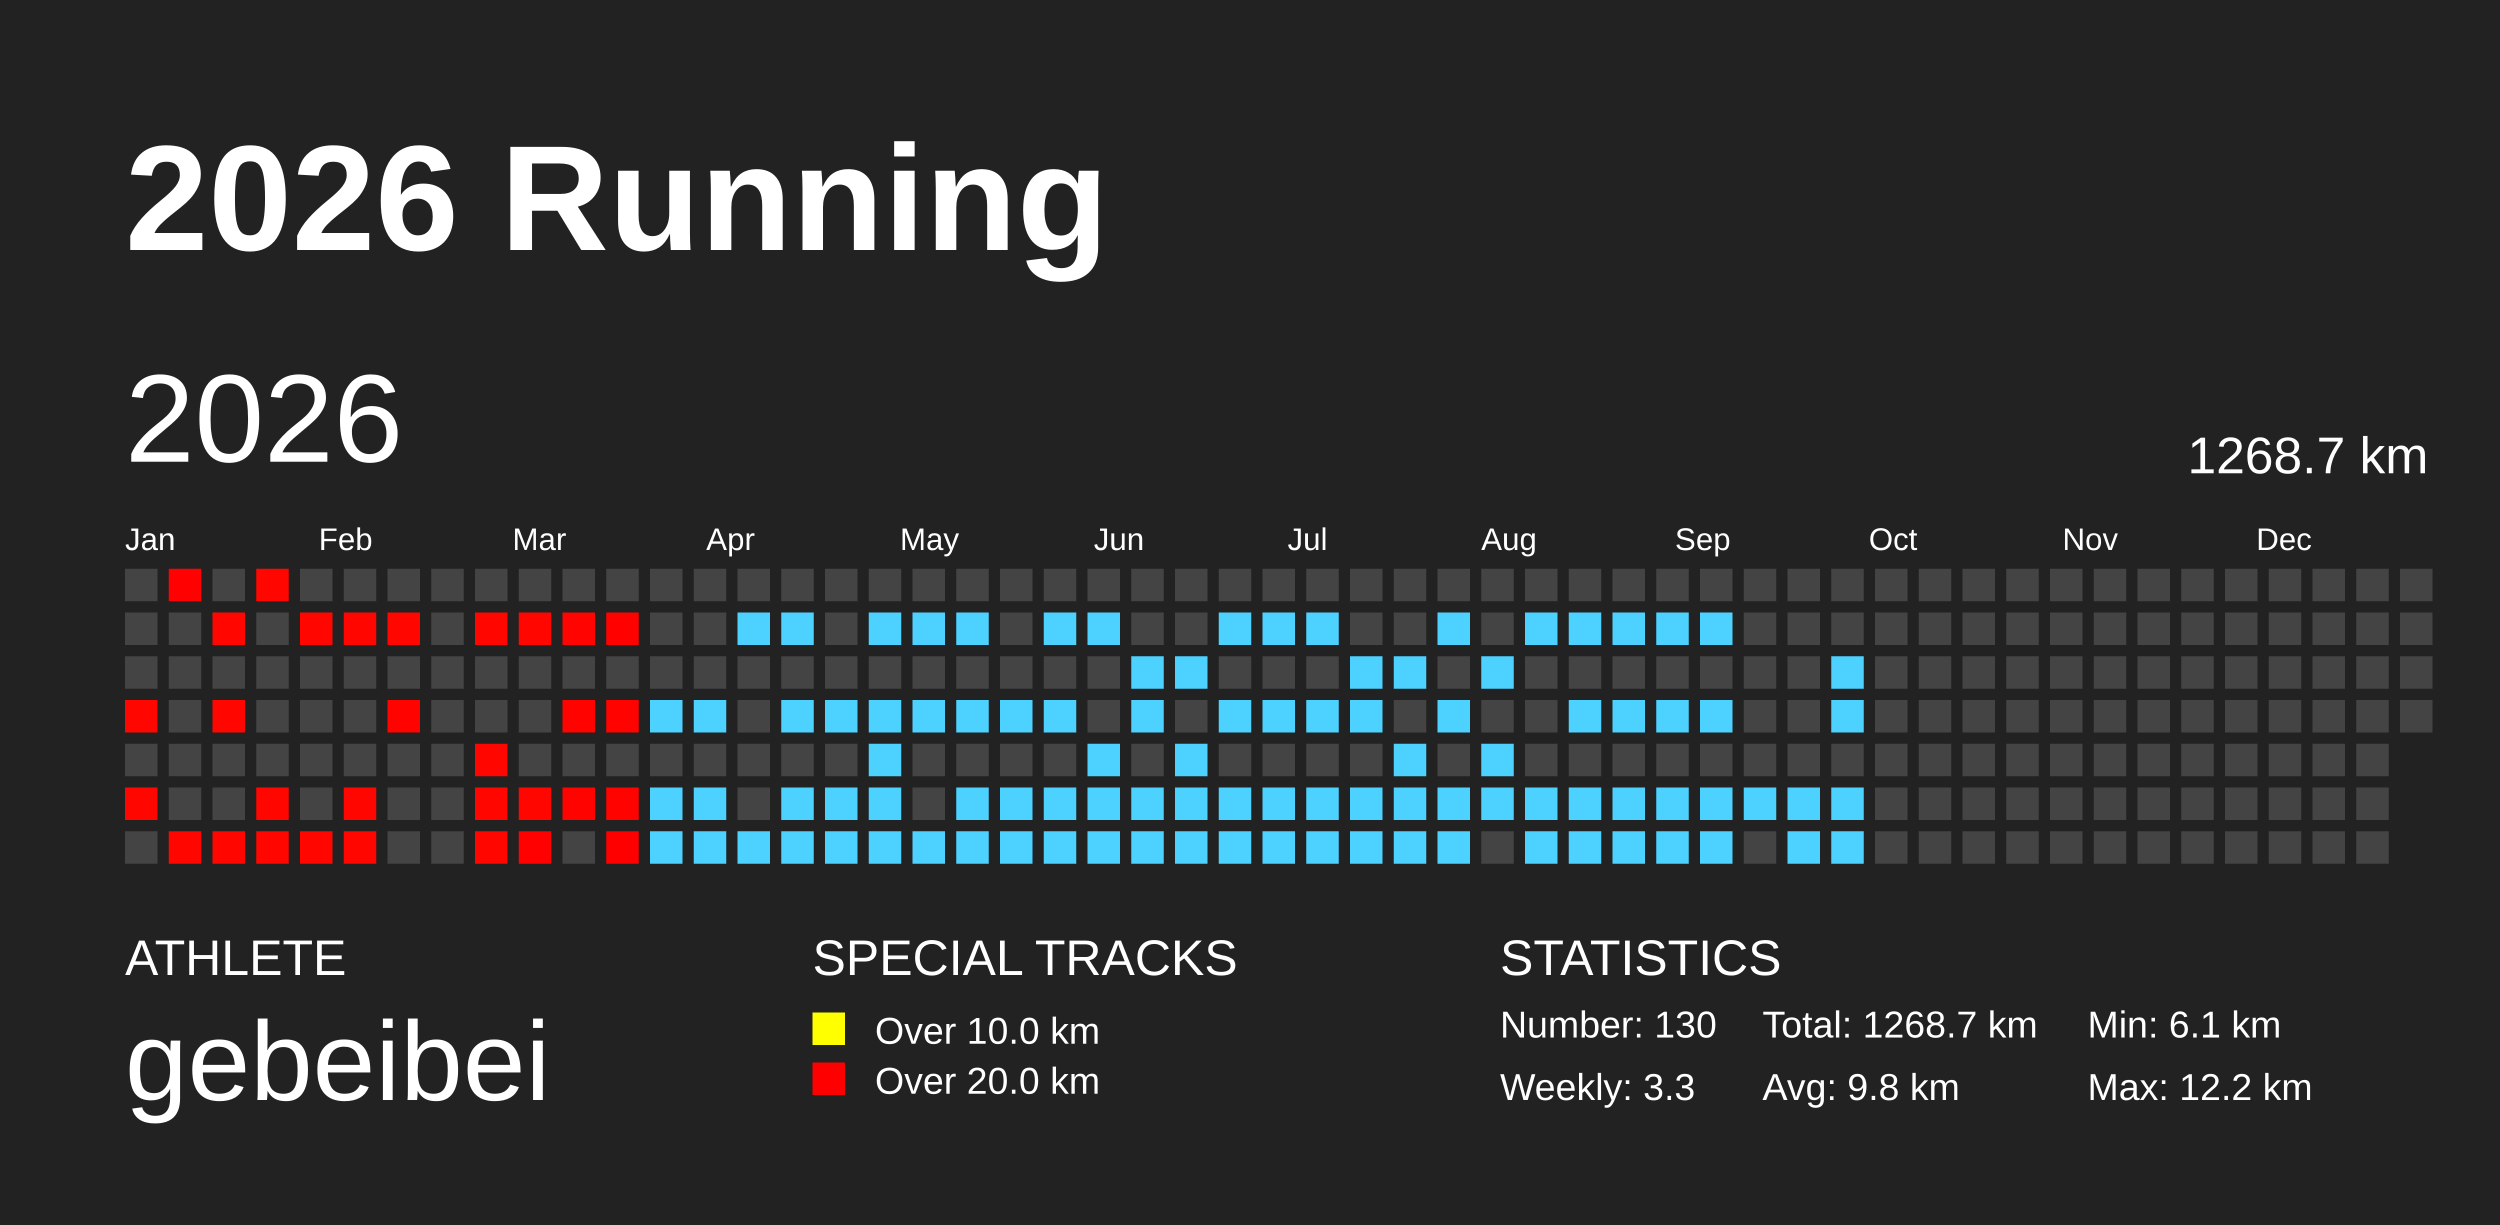
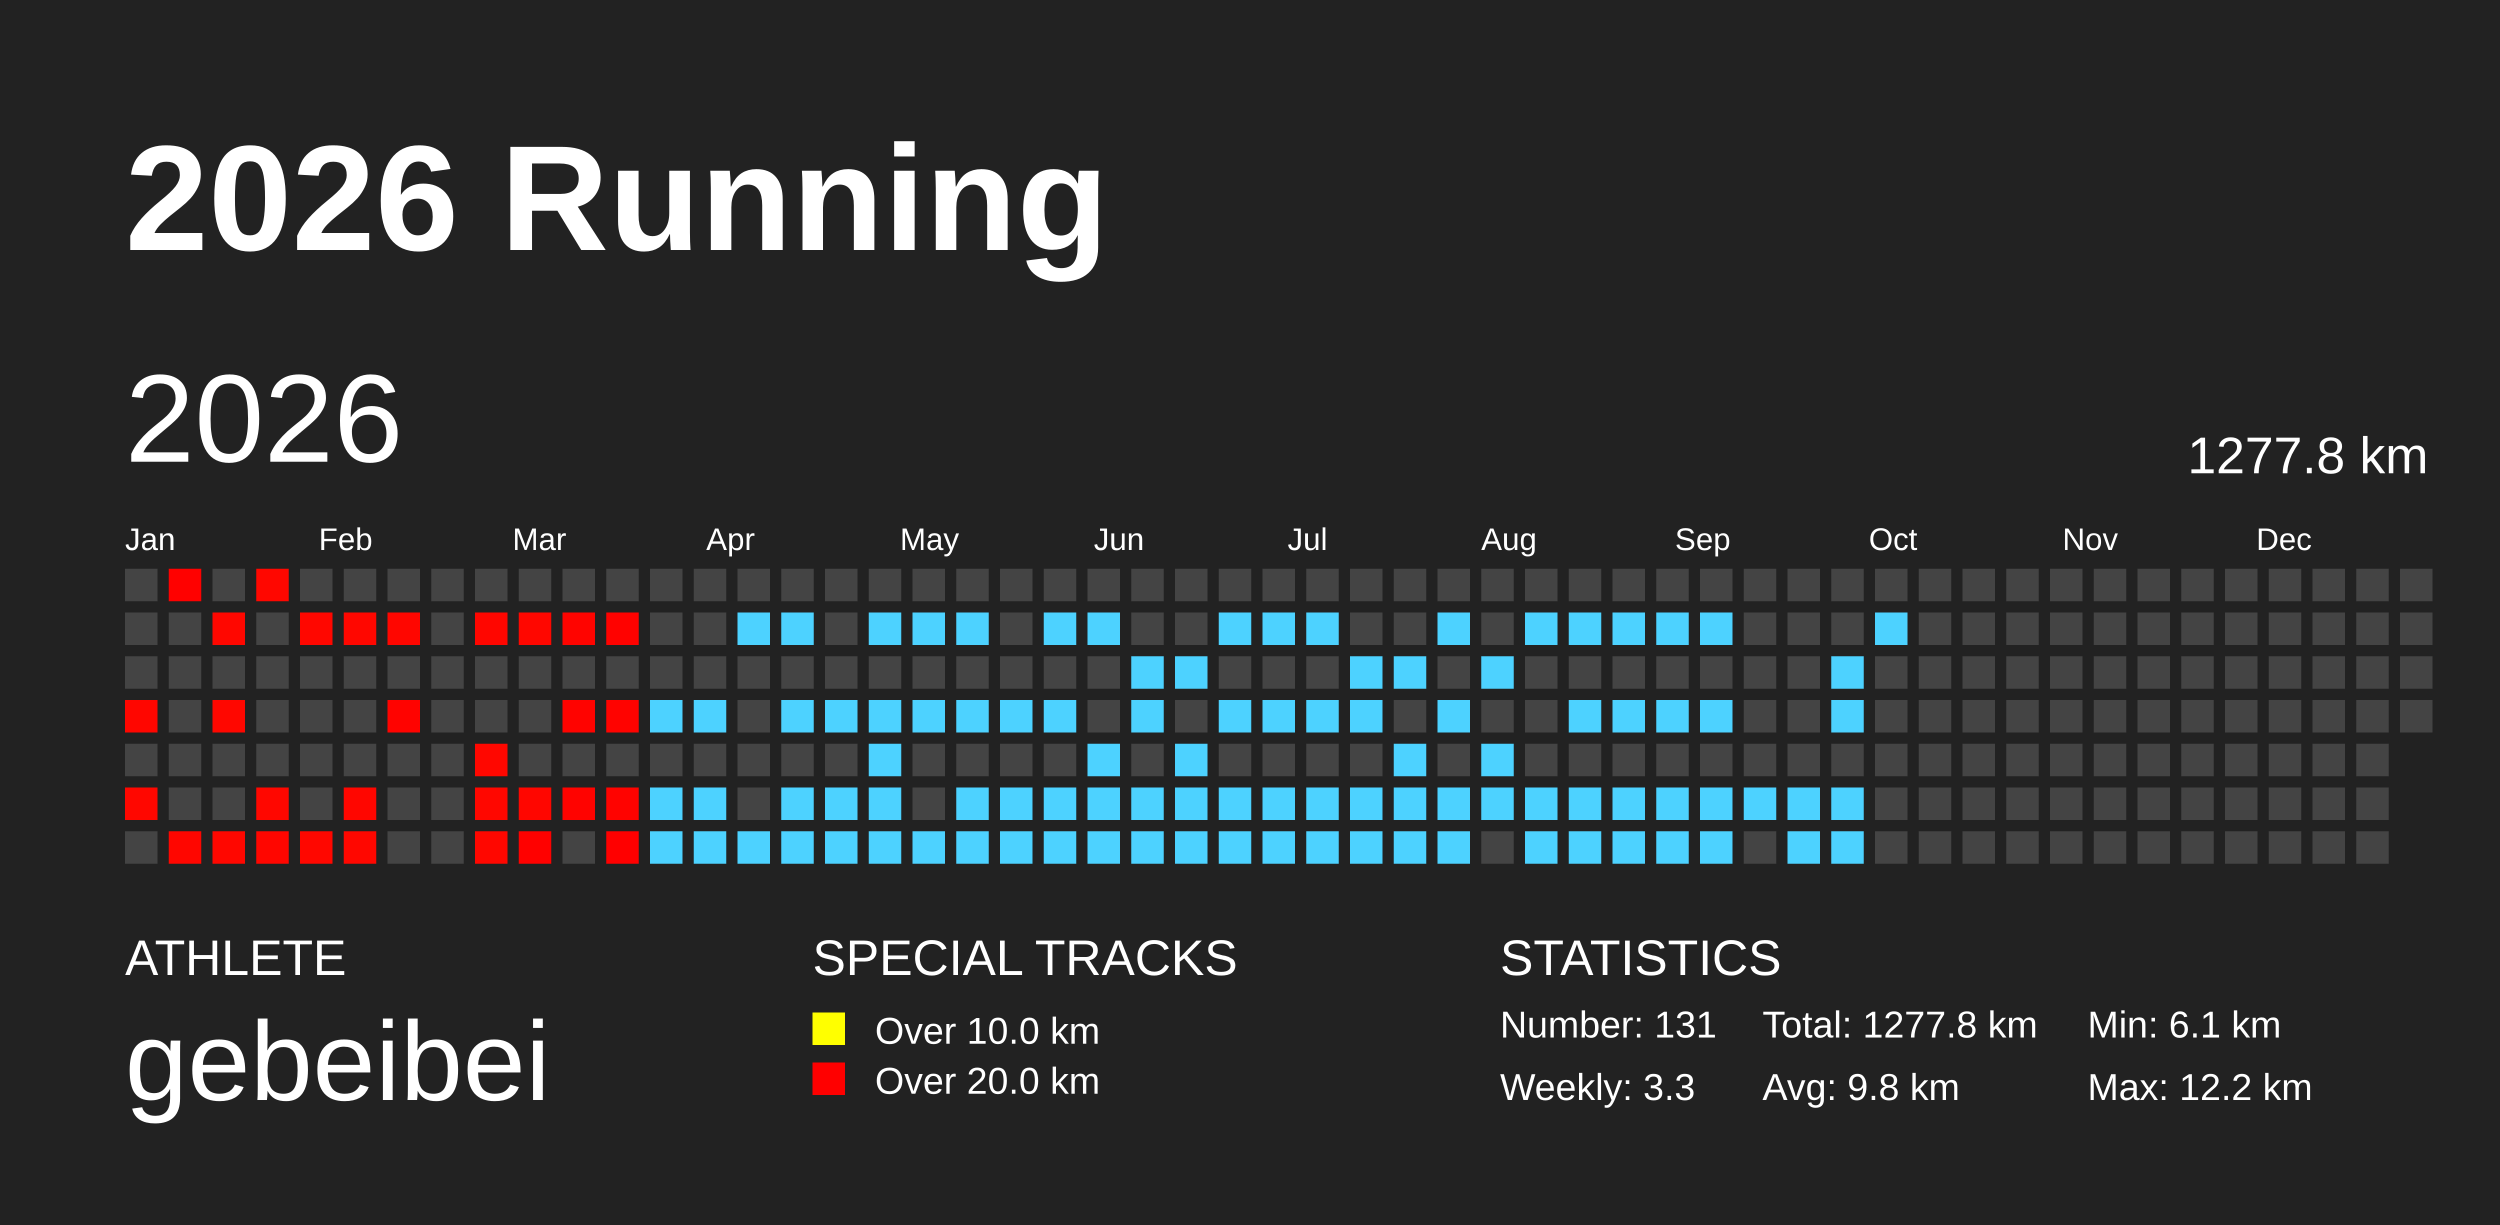
<svg xmlns="http://www.w3.org/2000/svg" baseProfile="full" height="98mm" version="1.1" viewBox="0,0,200,98" width="200mm">
  <defs />
  <rect fill="#222222" height="98" width="200" x="0" y="0" />
  <text fill="#FFFFFF" style="font-size:12px; font-family:Arial; font-weight:bold;" x="10" y="20">2026 Running</text>
  <text fill="#FFFFFF" style="font-size:4px; font-family:Arial" x="10" y="78">ATHLETE</text>
  <text fill="#FFFFFF" style="font-size:9px; font-family:Arial" x="10" y="88">gebeibei</text>
  <text fill="#FFFFFF" style="font-size:4px; font-family:Arial" x="65" y="78">SPECIAL TRACKS</text>
  <rect fill="yellow" height="2.6" width="2.6" x="65" y="81" />
  <text fill="#FFFFFF" style="font-size:3px; font-family:Arial" x="70" y="83.5">Over 10.0 km</text>
  <rect fill="red" height="2.6" width="2.6" x="65" y="85" />
  <text fill="#FFFFFF" style="font-size:3px; font-family:Arial" x="70" y="87.5">Over 20.0 km</text>
  <text fill="#FFFFFF" style="font-size:4px; font-family:Arial" x="120" y="78">STATISTICS</text>
-   <text fill="#FFFFFF" style="font-size:3px; font-family:Arial" x="120" y="83">Number: 130</text>
+   <text fill="#FFFFFF" style="font-size:3px; font-family:Arial" x="120" y="83">Number: 131</text>
  <text fill="#FFFFFF" style="font-size:3px; font-family:Arial" x="120" y="88">Weekly: 3.3</text>
-   <text fill="#FFFFFF" style="font-size:3px; font-family:Arial" x="141" y="83">Total: 1268.7 km</text>
+   <text fill="#FFFFFF" style="font-size:3px; font-family:Arial" x="141" y="83">Total: 1277.8 km</text>
  <text fill="#FFFFFF" style="font-size:3px; font-family:Arial" x="141" y="88">Avg: 9.8 km</text>
  <text fill="#FFFFFF" style="font-size:3px; font-family:Arial" x="167" y="83">Min: 6.1 km</text>
  <text fill="#FFFFFF" style="font-size:3px; font-family:Arial" x="167" y="88">Max: 12.2 km</text>
  <text dominant-baseline="hanging" fill="#FFFFFF" style="font-size:10.0px; font-family:Arial;" x="10" y="30">2026</text>
-   <text dominant-baseline="hanging" fill="#FFFFFF" style="font-size:4.125px; font-family:Arial;" x="175" y="35">1268.7 km</text>
+   <text dominant-baseline="hanging" fill="#FFFFFF" style="font-size:4.125px; font-family:Arial;" x="175" y="35">1277.8 km</text>
  <text fill="#FFFFFF" style="font-size:2.5px; font-family:Arial" x="10.0" y="44">Jan</text>
  <text fill="#FFFFFF" style="font-size:2.5px; font-family:Arial" x="25.5" y="44">Feb</text>
  <text fill="#FFFFFF" style="font-size:2.5px; font-family:Arial" x="41.0" y="44">Mar</text>
  <text fill="#FFFFFF" style="font-size:2.5px; font-family:Arial" x="56.5" y="44">Apr</text>
  <text fill="#FFFFFF" style="font-size:2.5px; font-family:Arial" x="72.0" y="44">May</text>
  <text fill="#FFFFFF" style="font-size:2.5px; font-family:Arial" x="87.5" y="44">Jun</text>
  <text fill="#FFFFFF" style="font-size:2.5px; font-family:Arial" x="103.0" y="44">Jul</text>
  <text fill="#FFFFFF" style="font-size:2.5px; font-family:Arial" x="118.5" y="44">Aug</text>
  <text fill="#FFFFFF" style="font-size:2.5px; font-family:Arial" x="134.0" y="44">Sep</text>
  <text fill="#FFFFFF" style="font-size:2.5px; font-family:Arial" x="149.5" y="44">Oct</text>
  <text fill="#FFFFFF" style="font-size:2.5px; font-family:Arial" x="165.0" y="44">Nov</text>
  <text fill="#FFFFFF" style="font-size:2.5px; font-family:Arial" x="180.5" y="44">Dec</text>
  <rect fill="#444444" height="2.6" width="2.6" x="10.0" y="45.5" />
  <rect fill="#444444" height="2.6" width="2.6" x="10.0" y="49.0" />
  <rect fill="#444444" height="2.6" width="2.6" x="10.0" y="52.5" />
  <rect fill="#ff0600" height="2.6" width="2.6" x="10.0" y="56.0" />
  <rect fill="#444444" height="2.6" width="2.6" x="10.0" y="59.5" />
  <rect fill="#ff0700" height="2.6" width="2.6" x="10.0" y="63.0" />
  <rect fill="#444444" height="2.6" width="2.6" x="10.0" y="66.5" />
  <rect fill="#ff0100" height="2.6" width="2.6" x="13.5" y="45.5" />
  <rect fill="#444444" height="2.6" width="2.6" x="13.5" y="49.0" />
  <rect fill="#444444" height="2.6" width="2.6" x="13.5" y="52.5" />
  <rect fill="#444444" height="2.6" width="2.6" x="13.5" y="56.0" />
  <rect fill="#444444" height="2.6" width="2.6" x="13.5" y="59.5" />
  <rect fill="#444444" height="2.6" width="2.6" x="13.5" y="63.0" />
  <rect fill="#ff0600" height="2.6" width="2.6" x="13.5" y="66.5" />
  <rect fill="#444444" height="2.6" width="2.6" x="17.0" y="45.5" />
  <rect fill="#ff0700" height="2.6" width="2.6" x="17.0" y="49.0" />
  <rect fill="#444444" height="2.6" width="2.6" x="17.0" y="52.5" />
  <rect fill="#ff0700" height="2.6" width="2.6" x="17.0" y="56.0" />
  <rect fill="#444444" height="2.6" width="2.6" x="17.0" y="59.5" />
  <rect fill="#444444" height="2.6" width="2.6" x="17.0" y="63.0" />
  <rect fill="#ff0700" height="2.6" width="2.6" x="17.0" y="66.5" />
  <rect fill="#ff0700" height="2.6" width="2.6" x="20.5" y="45.5" />
  <rect fill="#444444" height="2.6" width="2.6" x="20.5" y="49.0" />
  <rect fill="#444444" height="2.6" width="2.6" x="20.5" y="52.5" />
  <rect fill="#444444" height="2.6" width="2.6" x="20.5" y="56.0" />
  <rect fill="#444444" height="2.6" width="2.6" x="20.5" y="59.5" />
  <rect fill="#ff0700" height="2.6" width="2.6" x="20.5" y="63.0" />
  <rect fill="#ff0600" height="2.6" width="2.6" x="20.5" y="66.5" />
  <rect fill="#444444" height="2.6" width="2.6" x="24.0" y="45.5" />
  <rect fill="#ff0700" height="2.6" width="2.6" x="24.0" y="49.0" />
  <rect fill="#444444" height="2.6" width="2.6" x="24.0" y="52.5" />
  <rect fill="#444444" height="2.6" width="2.6" x="24.0" y="56.0" />
  <rect fill="#444444" height="2.6" width="2.6" x="24.0" y="59.5" />
  <rect fill="#444444" height="2.6" width="2.6" x="24.0" y="63.0" />
  <rect fill="#ff0700" height="2.6" width="2.6" x="24.0" y="66.5" />
  <rect fill="#444444" height="2.6" width="2.6" x="27.5" y="45.5" />
  <rect fill="#ff0700" height="2.6" width="2.6" x="27.5" y="49.0" />
  <rect fill="#444444" height="2.6" width="2.6" x="27.5" y="52.5" />
  <rect fill="#444444" height="2.6" width="2.6" x="27.5" y="56.0" />
  <rect fill="#444444" height="2.6" width="2.6" x="27.5" y="59.5" />
  <rect fill="#ff0600" height="2.6" width="2.6" x="27.5" y="63.0" />
  <rect fill="#ff0700" height="2.6" width="2.6" x="27.5" y="66.5" />
  <rect fill="#444444" height="2.6" width="2.6" x="31.0" y="45.5" />
  <rect fill="#ff0600" height="2.6" width="2.6" x="31.0" y="49.0" />
  <rect fill="#444444" height="2.6" width="2.6" x="31.0" y="52.5" />
  <rect fill="#ff0300" height="2.6" width="2.6" x="31.0" y="56.0" />
  <rect fill="#444444" height="2.6" width="2.6" x="31.0" y="59.5" />
  <rect fill="#444444" height="2.6" width="2.6" x="31.0" y="63.0" />
  <rect fill="#444444" height="2.6" width="2.6" x="31.0" y="66.5" />
  <rect fill="#444444" height="2.6" width="2.6" x="34.5" y="45.5" />
  <rect fill="#444444" height="2.6" width="2.6" x="34.5" y="49.0" />
  <rect fill="#444444" height="2.6" width="2.6" x="34.5" y="52.5" />
  <rect fill="#444444" height="2.6" width="2.6" x="34.5" y="56.0" />
  <rect fill="#444444" height="2.6" width="2.6" x="34.5" y="59.5" />
  <rect fill="#444444" height="2.6" width="2.6" x="34.5" y="63.0" />
  <rect fill="#444444" height="2.6" width="2.6" x="34.5" y="66.5" />
  <rect fill="#444444" height="2.6" width="2.6" x="38.0" y="45.5" />
  <rect fill="#ff0600" height="2.6" width="2.6" x="38.0" y="49.0" />
  <rect fill="#444444" height="2.6" width="2.6" x="38.0" y="52.5" />
  <rect fill="#444444" height="2.6" width="2.6" x="38.0" y="56.0" />
  <rect fill="#ff0700" height="2.6" width="2.6" x="38.0" y="59.5" />
  <rect fill="#ff0700" height="2.6" width="2.6" x="38.0" y="63.0" />
  <rect fill="#ff0700" height="2.6" width="2.6" x="38.0" y="66.5" />
  <rect fill="#444444" height="2.6" width="2.6" x="41.5" y="45.5" />
  <rect fill="#ff0700" height="2.6" width="2.6" x="41.5" y="49.0" />
  <rect fill="#444444" height="2.6" width="2.6" x="41.5" y="52.5" />
  <rect fill="#444444" height="2.6" width="2.6" x="41.5" y="56.0" />
  <rect fill="#444444" height="2.6" width="2.6" x="41.5" y="59.5" />
  <rect fill="#ff0600" height="2.6" width="2.6" x="41.5" y="63.0" />
  <rect fill="#ff0100" height="2.6" width="2.6" x="41.5" y="66.5" />
  <rect fill="#444444" height="2.6" width="2.6" x="45.0" y="45.5" />
  <rect fill="#ff0400" height="2.6" width="2.6" x="45.0" y="49.0" />
  <rect fill="#444444" height="2.6" width="2.6" x="45.0" y="52.5" />
  <rect fill="#ff0300" height="2.6" width="2.6" x="45.0" y="56.0" />
  <rect fill="#444444" height="2.6" width="2.6" x="45.0" y="59.5" />
  <rect fill="#ff0300" height="2.6" width="2.6" x="45.0" y="63.0" />
  <rect fill="#444444" height="2.6" width="2.6" x="45.0" y="66.5" />
  <rect fill="#444444" height="2.6" width="2.6" x="48.5" y="45.5" />
  <rect fill="#ff0200" height="2.6" width="2.6" x="48.5" y="49.0" />
  <rect fill="#444444" height="2.6" width="2.6" x="48.5" y="52.5" />
  <rect fill="#ff0300" height="2.6" width="2.6" x="48.5" y="56.0" />
  <rect fill="#444444" height="2.6" width="2.6" x="48.5" y="59.5" />
  <rect fill="#ff0300" height="2.6" width="2.6" x="48.5" y="63.0" />
  <rect fill="#ff0000" height="2.6" width="2.6" x="48.5" y="66.5" />
  <rect fill="#444444" height="2.6" width="2.6" x="52.0" y="45.5" />
  <rect fill="#444444" height="2.6" width="2.6" x="52.0" y="49.0" />
  <rect fill="#444444" height="2.6" width="2.6" x="52.0" y="52.5" />
  <rect fill="#4dd2ff" height="2.6" width="2.6" x="52.0" y="56.0" />
  <rect fill="#444444" height="2.6" width="2.6" x="52.0" y="59.5" />
  <rect fill="#4dd2ff" height="2.6" width="2.6" x="52.0" y="63.0" />
  <rect fill="#4dd2ff" height="2.6" width="2.6" x="52.0" y="66.5" />
  <rect fill="#444444" height="2.6" width="2.6" x="55.5" y="45.5" />
  <rect fill="#444444" height="2.6" width="2.6" x="55.5" y="49.0" />
  <rect fill="#444444" height="2.6" width="2.6" x="55.5" y="52.5" />
  <rect fill="#4dd2ff" height="2.6" width="2.6" x="55.5" y="56.0" />
  <rect fill="#444444" height="2.6" width="2.6" x="55.5" y="59.5" />
  <rect fill="#4dd2ff" height="2.6" width="2.6" x="55.5" y="63.0" />
  <rect fill="#4dd2ff" height="2.6" width="2.6" x="55.5" y="66.5" />
  <rect fill="#444444" height="2.6" width="2.6" x="59.0" y="45.5" />
  <rect fill="#4dd2ff" height="2.6" width="2.6" x="59.0" y="49.0" />
  <rect fill="#444444" height="2.6" width="2.6" x="59.0" y="52.5" />
  <rect fill="#444444" height="2.6" width="2.6" x="59.0" y="56.0" />
  <rect fill="#444444" height="2.6" width="2.6" x="59.0" y="59.5" />
  <rect fill="#444444" height="2.6" width="2.6" x="59.0" y="63.0" />
  <rect fill="#4dd2ff" height="2.6" width="2.6" x="59.0" y="66.5" />
  <rect fill="#444444" height="2.6" width="2.6" x="62.5" y="45.5" />
  <rect fill="#4dd2ff" height="2.6" width="2.6" x="62.5" y="49.0" />
  <rect fill="#444444" height="2.6" width="2.6" x="62.5" y="52.5" />
  <rect fill="#4dd2ff" height="2.6" width="2.6" x="62.5" y="56.0" />
  <rect fill="#444444" height="2.6" width="2.6" x="62.5" y="59.5" />
  <rect fill="#4dd2ff" height="2.6" width="2.6" x="62.5" y="63.0" />
  <rect fill="#4dd2ff" height="2.6" width="2.6" x="62.5" y="66.5" />
  <rect fill="#444444" height="2.6" width="2.6" x="66.0" y="45.5" />
  <rect fill="#444444" height="2.6" width="2.6" x="66.0" y="49.0" />
  <rect fill="#444444" height="2.6" width="2.6" x="66.0" y="52.5" />
  <rect fill="#4dd2ff" height="2.6" width="2.6" x="66.0" y="56.0" />
  <rect fill="#444444" height="2.6" width="2.6" x="66.0" y="59.5" />
  <rect fill="#4dd2ff" height="2.6" width="2.6" x="66.0" y="63.0" />
  <rect fill="#4dd2ff" height="2.6" width="2.6" x="66.0" y="66.5" />
  <rect fill="#444444" height="2.6" width="2.6" x="69.5" y="45.5" />
  <rect fill="#4dd2ff" height="2.6" width="2.6" x="69.5" y="49.0" />
  <rect fill="#444444" height="2.6" width="2.6" x="69.5" y="52.5" />
  <rect fill="#4dd2ff" height="2.6" width="2.6" x="69.5" y="56.0" />
  <rect fill="#4dd2ff" height="2.6" width="2.6" x="69.5" y="59.5" />
  <rect fill="#4dd2ff" height="2.6" width="2.6" x="69.5" y="63.0" />
  <rect fill="#4dd2ff" height="2.6" width="2.6" x="69.5" y="66.5" />
  <rect fill="#444444" height="2.6" width="2.6" x="73.0" y="45.5" />
  <rect fill="#4dd2ff" height="2.6" width="2.6" x="73.0" y="49.0" />
  <rect fill="#444444" height="2.6" width="2.6" x="73.0" y="52.5" />
  <rect fill="#4dd2ff" height="2.6" width="2.6" x="73.0" y="56.0" />
  <rect fill="#444444" height="2.6" width="2.6" x="73.0" y="59.5" />
  <rect fill="#444444" height="2.6" width="2.6" x="73.0" y="63.0" />
  <rect fill="#4dd2ff" height="2.6" width="2.6" x="73.0" y="66.5" />
  <rect fill="#444444" height="2.6" width="2.6" x="76.5" y="45.5" />
  <rect fill="#4dd2ff" height="2.6" width="2.6" x="76.5" y="49.0" />
  <rect fill="#444444" height="2.6" width="2.6" x="76.5" y="52.5" />
  <rect fill="#4dd2ff" height="2.6" width="2.6" x="76.5" y="56.0" />
  <rect fill="#444444" height="2.6" width="2.6" x="76.5" y="59.5" />
  <rect fill="#4dd2ff" height="2.6" width="2.6" x="76.5" y="63.0" />
  <rect fill="#4dd2ff" height="2.6" width="2.6" x="76.5" y="66.5" />
  <rect fill="#444444" height="2.6" width="2.6" x="80.0" y="45.5" />
  <rect fill="#444444" height="2.6" width="2.6" x="80.0" y="49.0" />
  <rect fill="#444444" height="2.6" width="2.6" x="80.0" y="52.5" />
  <rect fill="#4dd2ff" height="2.6" width="2.6" x="80.0" y="56.0" />
  <rect fill="#444444" height="2.6" width="2.6" x="80.0" y="59.5" />
  <rect fill="#4dd2ff" height="2.6" width="2.6" x="80.0" y="63.0" />
  <rect fill="#4dd2ff" height="2.6" width="2.6" x="80.0" y="66.5" />
  <rect fill="#444444" height="2.6" width="2.6" x="83.5" y="45.5" />
  <rect fill="#4dd2ff" height="2.6" width="2.6" x="83.5" y="49.0" />
  <rect fill="#444444" height="2.6" width="2.6" x="83.5" y="52.5" />
  <rect fill="#4dd2ff" height="2.6" width="2.6" x="83.5" y="56.0" />
  <rect fill="#444444" height="2.6" width="2.6" x="83.5" y="59.5" />
  <rect fill="#4dd2ff" height="2.6" width="2.6" x="83.5" y="63.0" />
  <rect fill="#4dd2ff" height="2.6" width="2.6" x="83.5" y="66.5" />
  <rect fill="#444444" height="2.6" width="2.6" x="87.0" y="45.5" />
  <rect fill="#4dd2ff" height="2.6" width="2.6" x="87.0" y="49.0" />
  <rect fill="#444444" height="2.6" width="2.6" x="87.0" y="52.5" />
  <rect fill="#444444" height="2.6" width="2.6" x="87.0" y="56.0" />
  <rect fill="#4dd2ff" height="2.6" width="2.6" x="87.0" y="59.5" />
  <rect fill="#4dd2ff" height="2.6" width="2.6" x="87.0" y="63.0" />
  <rect fill="#4dd2ff" height="2.6" width="2.6" x="87.0" y="66.5" />
  <rect fill="#444444" height="2.6" width="2.6" x="90.5" y="45.5" />
  <rect fill="#444444" height="2.6" width="2.6" x="90.5" y="49.0" />
  <rect fill="#4dd2ff" height="2.6" width="2.6" x="90.5" y="52.5" />
  <rect fill="#4dd2ff" height="2.6" width="2.6" x="90.5" y="56.0" />
  <rect fill="#444444" height="2.6" width="2.6" x="90.5" y="59.5" />
  <rect fill="#4dd2ff" height="2.6" width="2.6" x="90.5" y="63.0" />
  <rect fill="#4dd2ff" height="2.6" width="2.6" x="90.5" y="66.5" />
  <rect fill="#444444" height="2.6" width="2.6" x="94.0" y="45.5" />
  <rect fill="#444444" height="2.6" width="2.6" x="94.0" y="49.0" />
  <rect fill="#4dd2ff" height="2.6" width="2.6" x="94.0" y="52.5" />
  <rect fill="#444444" height="2.6" width="2.6" x="94.0" y="56.0" />
  <rect fill="#4dd2ff" height="2.6" width="2.6" x="94.0" y="59.5" />
  <rect fill="#4dd2ff" height="2.6" width="2.6" x="94.0" y="63.0" />
  <rect fill="#4dd2ff" height="2.6" width="2.6" x="94.0" y="66.5" />
  <rect fill="#444444" height="2.6" width="2.6" x="97.5" y="45.5" />
  <rect fill="#4dd2ff" height="2.6" width="2.6" x="97.5" y="49.0" />
  <rect fill="#444444" height="2.6" width="2.6" x="97.5" y="52.5" />
  <rect fill="#4dd2ff" height="2.6" width="2.6" x="97.5" y="56.0" />
  <rect fill="#444444" height="2.6" width="2.6" x="97.5" y="59.5" />
  <rect fill="#4dd2ff" height="2.6" width="2.6" x="97.5" y="63.0" />
  <rect fill="#4dd2ff" height="2.6" width="2.6" x="97.5" y="66.5" />
  <rect fill="#444444" height="2.6" width="2.6" x="101.0" y="45.5" />
  <rect fill="#4dd2ff" height="2.6" width="2.6" x="101.0" y="49.0" />
  <rect fill="#444444" height="2.6" width="2.6" x="101.0" y="52.5" />
  <rect fill="#4dd2ff" height="2.6" width="2.6" x="101.0" y="56.0" />
  <rect fill="#444444" height="2.6" width="2.6" x="101.0" y="59.5" />
  <rect fill="#4dd2ff" height="2.6" width="2.6" x="101.0" y="63.0" />
  <rect fill="#4dd2ff" height="2.6" width="2.6" x="101.0" y="66.5" />
  <rect fill="#444444" height="2.6" width="2.6" x="104.5" y="45.5" />
  <rect fill="#4dd2ff" height="2.6" width="2.6" x="104.5" y="49.0" />
  <rect fill="#444444" height="2.6" width="2.6" x="104.5" y="52.5" />
  <rect fill="#4dd2ff" height="2.6" width="2.6" x="104.5" y="56.0" />
  <rect fill="#444444" height="2.6" width="2.6" x="104.5" y="59.5" />
  <rect fill="#4dd2ff" height="2.6" width="2.6" x="104.5" y="63.0" />
  <rect fill="#4dd2ff" height="2.6" width="2.6" x="104.5" y="66.5" />
  <rect fill="#444444" height="2.6" width="2.6" x="108.0" y="45.5" />
  <rect fill="#444444" height="2.6" width="2.6" x="108.0" y="49.0" />
  <rect fill="#4dd2ff" height="2.6" width="2.6" x="108.0" y="52.5" />
  <rect fill="#4dd2ff" height="2.6" width="2.6" x="108.0" y="56.0" />
  <rect fill="#444444" height="2.6" width="2.6" x="108.0" y="59.5" />
  <rect fill="#4dd2ff" height="2.6" width="2.6" x="108.0" y="63.0" />
  <rect fill="#4dd2ff" height="2.6" width="2.6" x="108.0" y="66.5" />
  <rect fill="#444444" height="2.6" width="2.6" x="111.5" y="45.5" />
  <rect fill="#444444" height="2.6" width="2.6" x="111.5" y="49.0" />
  <rect fill="#4dd2ff" height="2.6" width="2.6" x="111.5" y="52.5" />
  <rect fill="#444444" height="2.6" width="2.6" x="111.5" y="56.0" />
  <rect fill="#4dd2ff" height="2.6" width="2.6" x="111.5" y="59.5" />
  <rect fill="#4dd2ff" height="2.6" width="2.6" x="111.5" y="63.0" />
  <rect fill="#4dd2ff" height="2.6" width="2.6" x="111.5" y="66.5" />
  <rect fill="#444444" height="2.6" width="2.6" x="115.0" y="45.5" />
  <rect fill="#4dd2ff" height="2.6" width="2.6" x="115.0" y="49.0" />
  <rect fill="#444444" height="2.6" width="2.6" x="115.0" y="52.5" />
  <rect fill="#4dd2ff" height="2.6" width="2.6" x="115.0" y="56.0" />
  <rect fill="#444444" height="2.6" width="2.6" x="115.0" y="59.5" />
  <rect fill="#4dd2ff" height="2.6" width="2.6" x="115.0" y="63.0" />
  <rect fill="#4dd2ff" height="2.6" width="2.6" x="115.0" y="66.5" />
  <rect fill="#444444" height="2.6" width="2.6" x="118.5" y="45.5" />
  <rect fill="#444444" height="2.6" width="2.6" x="118.5" y="49.0" />
  <rect fill="#4dd2ff" height="2.6" width="2.6" x="118.5" y="52.5" />
  <rect fill="#444444" height="2.6" width="2.6" x="118.5" y="56.0" />
  <rect fill="#4dd2ff" height="2.6" width="2.6" x="118.5" y="59.5" />
  <rect fill="#4dd2ff" height="2.6" width="2.6" x="118.5" y="63.0" />
  <rect fill="#444444" height="2.6" width="2.6" x="118.5" y="66.5" />
  <rect fill="#444444" height="2.6" width="2.6" x="122.0" y="45.5" />
  <rect fill="#4dd2ff" height="2.6" width="2.6" x="122.0" y="49.0" />
  <rect fill="#444444" height="2.6" width="2.6" x="122.0" y="52.5" />
  <rect fill="#444444" height="2.6" width="2.6" x="122.0" y="56.0" />
  <rect fill="#444444" height="2.6" width="2.6" x="122.0" y="59.5" />
  <rect fill="#4dd2ff" height="2.6" width="2.6" x="122.0" y="63.0" />
  <rect fill="#4dd2ff" height="2.6" width="2.6" x="122.0" y="66.5" />
  <rect fill="#444444" height="2.6" width="2.6" x="125.5" y="45.5" />
  <rect fill="#4dd2ff" height="2.6" width="2.6" x="125.5" y="49.0" />
  <rect fill="#444444" height="2.6" width="2.6" x="125.5" y="52.5" />
  <rect fill="#4dd2ff" height="2.6" width="2.6" x="125.5" y="56.0" />
  <rect fill="#444444" height="2.6" width="2.6" x="125.5" y="59.5" />
  <rect fill="#4dd2ff" height="2.6" width="2.6" x="125.5" y="63.0" />
  <rect fill="#4dd2ff" height="2.6" width="2.6" x="125.5" y="66.5" />
  <rect fill="#444444" height="2.6" width="2.6" x="129.0" y="45.5" />
  <rect fill="#4dd2ff" height="2.6" width="2.6" x="129.0" y="49.0" />
  <rect fill="#444444" height="2.6" width="2.6" x="129.0" y="52.5" />
  <rect fill="#4dd2ff" height="2.6" width="2.6" x="129.0" y="56.0" />
  <rect fill="#444444" height="2.6" width="2.6" x="129.0" y="59.5" />
  <rect fill="#4dd2ff" height="2.6" width="2.6" x="129.0" y="63.0" />
  <rect fill="#4dd2ff" height="2.6" width="2.6" x="129.0" y="66.5" />
  <rect fill="#444444" height="2.6" width="2.6" x="132.5" y="45.5" />
  <rect fill="#4dd2ff" height="2.6" width="2.6" x="132.5" y="49.0" />
  <rect fill="#444444" height="2.6" width="2.6" x="132.5" y="52.5" />
  <rect fill="#4dd2ff" height="2.6" width="2.6" x="132.5" y="56.0" />
  <rect fill="#444444" height="2.6" width="2.6" x="132.5" y="59.5" />
  <rect fill="#4dd2ff" height="2.6" width="2.6" x="132.5" y="63.0" />
  <rect fill="#4dd2ff" height="2.6" width="2.6" x="132.5" y="66.5" />
  <rect fill="#444444" height="2.6" width="2.6" x="136.0" y="45.5" />
  <rect fill="#4dd2ff" height="2.6" width="2.6" x="136.0" y="49.0" />
  <rect fill="#444444" height="2.6" width="2.6" x="136.0" y="52.5" />
  <rect fill="#4dd2ff" height="2.6" width="2.6" x="136.0" y="56.0" />
  <rect fill="#444444" height="2.6" width="2.6" x="136.0" y="59.5" />
  <rect fill="#4dd2ff" height="2.6" width="2.6" x="136.0" y="63.0" />
  <rect fill="#4dd2ff" height="2.6" width="2.6" x="136.0" y="66.5" />
  <rect fill="#444444" height="2.6" width="2.6" x="139.5" y="45.5" />
  <rect fill="#444444" height="2.6" width="2.6" x="139.5" y="49.0" />
  <rect fill="#444444" height="2.6" width="2.6" x="139.5" y="52.5" />
  <rect fill="#444444" height="2.6" width="2.6" x="139.5" y="56.0" />
  <rect fill="#444444" height="2.6" width="2.6" x="139.5" y="59.5" />
  <rect fill="#4dd2ff" height="2.6" width="2.6" x="139.5" y="63.0" />
  <rect fill="#444444" height="2.6" width="2.6" x="139.5" y="66.5" />
  <rect fill="#444444" height="2.6" width="2.6" x="143.0" y="45.5" />
  <rect fill="#444444" height="2.6" width="2.6" x="143.0" y="49.0" />
  <rect fill="#444444" height="2.6" width="2.6" x="143.0" y="52.5" />
  <rect fill="#444444" height="2.6" width="2.6" x="143.0" y="56.0" />
  <rect fill="#444444" height="2.6" width="2.6" x="143.0" y="59.5" />
  <rect fill="#4dd2ff" height="2.6" width="2.6" x="143.0" y="63.0" />
  <rect fill="#4dd2ff" height="2.6" width="2.6" x="143.0" y="66.5" />
  <rect fill="#444444" height="2.6" width="2.6" x="146.5" y="45.5" />
  <rect fill="#444444" height="2.6" width="2.6" x="146.5" y="49.0" />
  <rect fill="#4dd2ff" height="2.6" width="2.6" x="146.5" y="52.5" />
  <rect fill="#4dd2ff" height="2.6" width="2.6" x="146.5" y="56.0" />
  <rect fill="#444444" height="2.6" width="2.6" x="146.5" y="59.5" />
  <rect fill="#4dd2ff" height="2.6" width="2.6" x="146.5" y="63.0" />
  <rect fill="#4dd2ff" height="2.6" width="2.6" x="146.5" y="66.5" />
  <rect fill="#444444" height="2.6" width="2.6" x="150.0" y="45.5" />
-   <rect fill="#444444" height="2.6" width="2.6" x="150.0" y="49.0" />
+   <rect fill="#4dd2ff" height="2.6" width="2.6" x="150.0" y="49.0" />
  <rect fill="#444444" height="2.6" width="2.6" x="150.0" y="52.5" />
  <rect fill="#444444" height="2.6" width="2.6" x="150.0" y="56.0" />
  <rect fill="#444444" height="2.6" width="2.6" x="150.0" y="59.5" />
  <rect fill="#444444" height="2.6" width="2.6" x="150.0" y="63.0" />
  <rect fill="#444444" height="2.6" width="2.6" x="150.0" y="66.5" />
  <rect fill="#444444" height="2.6" width="2.6" x="153.5" y="45.5" />
  <rect fill="#444444" height="2.6" width="2.6" x="153.5" y="49.0" />
  <rect fill="#444444" height="2.6" width="2.6" x="153.5" y="52.5" />
  <rect fill="#444444" height="2.6" width="2.6" x="153.5" y="56.0" />
  <rect fill="#444444" height="2.6" width="2.6" x="153.5" y="59.5" />
  <rect fill="#444444" height="2.6" width="2.6" x="153.5" y="63.0" />
  <rect fill="#444444" height="2.6" width="2.6" x="153.5" y="66.5" />
  <rect fill="#444444" height="2.6" width="2.6" x="157.0" y="45.5" />
  <rect fill="#444444" height="2.6" width="2.6" x="157.0" y="49.0" />
  <rect fill="#444444" height="2.6" width="2.6" x="157.0" y="52.5" />
  <rect fill="#444444" height="2.6" width="2.6" x="157.0" y="56.0" />
  <rect fill="#444444" height="2.6" width="2.6" x="157.0" y="59.5" />
  <rect fill="#444444" height="2.6" width="2.6" x="157.0" y="63.0" />
  <rect fill="#444444" height="2.6" width="2.6" x="157.0" y="66.5" />
  <rect fill="#444444" height="2.6" width="2.6" x="160.5" y="45.5" />
  <rect fill="#444444" height="2.6" width="2.6" x="160.5" y="49.0" />
  <rect fill="#444444" height="2.6" width="2.6" x="160.5" y="52.5" />
  <rect fill="#444444" height="2.6" width="2.6" x="160.5" y="56.0" />
  <rect fill="#444444" height="2.6" width="2.6" x="160.5" y="59.5" />
  <rect fill="#444444" height="2.6" width="2.6" x="160.5" y="63.0" />
  <rect fill="#444444" height="2.6" width="2.6" x="160.5" y="66.5" />
  <rect fill="#444444" height="2.6" width="2.6" x="164.0" y="45.5" />
  <rect fill="#444444" height="2.6" width="2.6" x="164.0" y="49.0" />
  <rect fill="#444444" height="2.6" width="2.6" x="164.0" y="52.5" />
  <rect fill="#444444" height="2.6" width="2.6" x="164.0" y="56.0" />
  <rect fill="#444444" height="2.6" width="2.6" x="164.0" y="59.5" />
  <rect fill="#444444" height="2.6" width="2.6" x="164.0" y="63.0" />
  <rect fill="#444444" height="2.6" width="2.6" x="164.0" y="66.5" />
  <rect fill="#444444" height="2.6" width="2.6" x="167.5" y="45.5" />
  <rect fill="#444444" height="2.6" width="2.6" x="167.5" y="49.0" />
  <rect fill="#444444" height="2.6" width="2.6" x="167.5" y="52.5" />
  <rect fill="#444444" height="2.6" width="2.6" x="167.5" y="56.0" />
  <rect fill="#444444" height="2.6" width="2.6" x="167.5" y="59.5" />
  <rect fill="#444444" height="2.6" width="2.6" x="167.5" y="63.0" />
  <rect fill="#444444" height="2.6" width="2.6" x="167.5" y="66.5" />
  <rect fill="#444444" height="2.6" width="2.6" x="171.0" y="45.5" />
  <rect fill="#444444" height="2.6" width="2.6" x="171.0" y="49.0" />
  <rect fill="#444444" height="2.6" width="2.6" x="171.0" y="52.5" />
  <rect fill="#444444" height="2.6" width="2.6" x="171.0" y="56.0" />
  <rect fill="#444444" height="2.6" width="2.6" x="171.0" y="59.5" />
  <rect fill="#444444" height="2.6" width="2.6" x="171.0" y="63.0" />
  <rect fill="#444444" height="2.6" width="2.6" x="171.0" y="66.5" />
  <rect fill="#444444" height="2.6" width="2.6" x="174.5" y="45.5" />
  <rect fill="#444444" height="2.6" width="2.6" x="174.5" y="49.0" />
  <rect fill="#444444" height="2.6" width="2.6" x="174.5" y="52.5" />
  <rect fill="#444444" height="2.6" width="2.6" x="174.5" y="56.0" />
  <rect fill="#444444" height="2.6" width="2.6" x="174.5" y="59.5" />
  <rect fill="#444444" height="2.6" width="2.6" x="174.5" y="63.0" />
  <rect fill="#444444" height="2.6" width="2.6" x="174.5" y="66.5" />
  <rect fill="#444444" height="2.6" width="2.6" x="178.0" y="45.5" />
  <rect fill="#444444" height="2.6" width="2.6" x="178.0" y="49.0" />
  <rect fill="#444444" height="2.6" width="2.6" x="178.0" y="52.5" />
  <rect fill="#444444" height="2.6" width="2.6" x="178.0" y="56.0" />
  <rect fill="#444444" height="2.6" width="2.6" x="178.0" y="59.5" />
  <rect fill="#444444" height="2.6" width="2.6" x="178.0" y="63.0" />
  <rect fill="#444444" height="2.6" width="2.6" x="178.0" y="66.5" />
  <rect fill="#444444" height="2.6" width="2.6" x="181.5" y="45.5" />
  <rect fill="#444444" height="2.6" width="2.6" x="181.5" y="49.0" />
  <rect fill="#444444" height="2.6" width="2.6" x="181.5" y="52.5" />
  <rect fill="#444444" height="2.6" width="2.6" x="181.5" y="56.0" />
  <rect fill="#444444" height="2.6" width="2.6" x="181.5" y="59.5" />
  <rect fill="#444444" height="2.6" width="2.6" x="181.5" y="63.0" />
  <rect fill="#444444" height="2.6" width="2.6" x="181.5" y="66.5" />
  <rect fill="#444444" height="2.6" width="2.6" x="185.0" y="45.5" />
  <rect fill="#444444" height="2.6" width="2.6" x="185.0" y="49.0" />
  <rect fill="#444444" height="2.6" width="2.6" x="185.0" y="52.5" />
  <rect fill="#444444" height="2.6" width="2.6" x="185.0" y="56.0" />
  <rect fill="#444444" height="2.6" width="2.6" x="185.0" y="59.5" />
  <rect fill="#444444" height="2.6" width="2.6" x="185.0" y="63.0" />
  <rect fill="#444444" height="2.6" width="2.6" x="185.0" y="66.5" />
  <rect fill="#444444" height="2.6" width="2.6" x="188.5" y="45.5" />
  <rect fill="#444444" height="2.6" width="2.6" x="188.5" y="49.0" />
  <rect fill="#444444" height="2.6" width="2.6" x="188.5" y="52.5" />
  <rect fill="#444444" height="2.6" width="2.6" x="188.5" y="56.0" />
  <rect fill="#444444" height="2.6" width="2.6" x="188.5" y="59.5" />
  <rect fill="#444444" height="2.6" width="2.6" x="188.5" y="63.0" />
  <rect fill="#444444" height="2.6" width="2.6" x="188.5" y="66.5" />
  <rect fill="#444444" height="2.6" width="2.6" x="192.0" y="45.5" />
  <rect fill="#444444" height="2.6" width="2.6" x="192.0" y="49.0" />
  <rect fill="#444444" height="2.6" width="2.6" x="192.0" y="52.5" />
  <rect fill="#444444" height="2.6" width="2.6" x="192.0" y="56.0" />
</svg>
